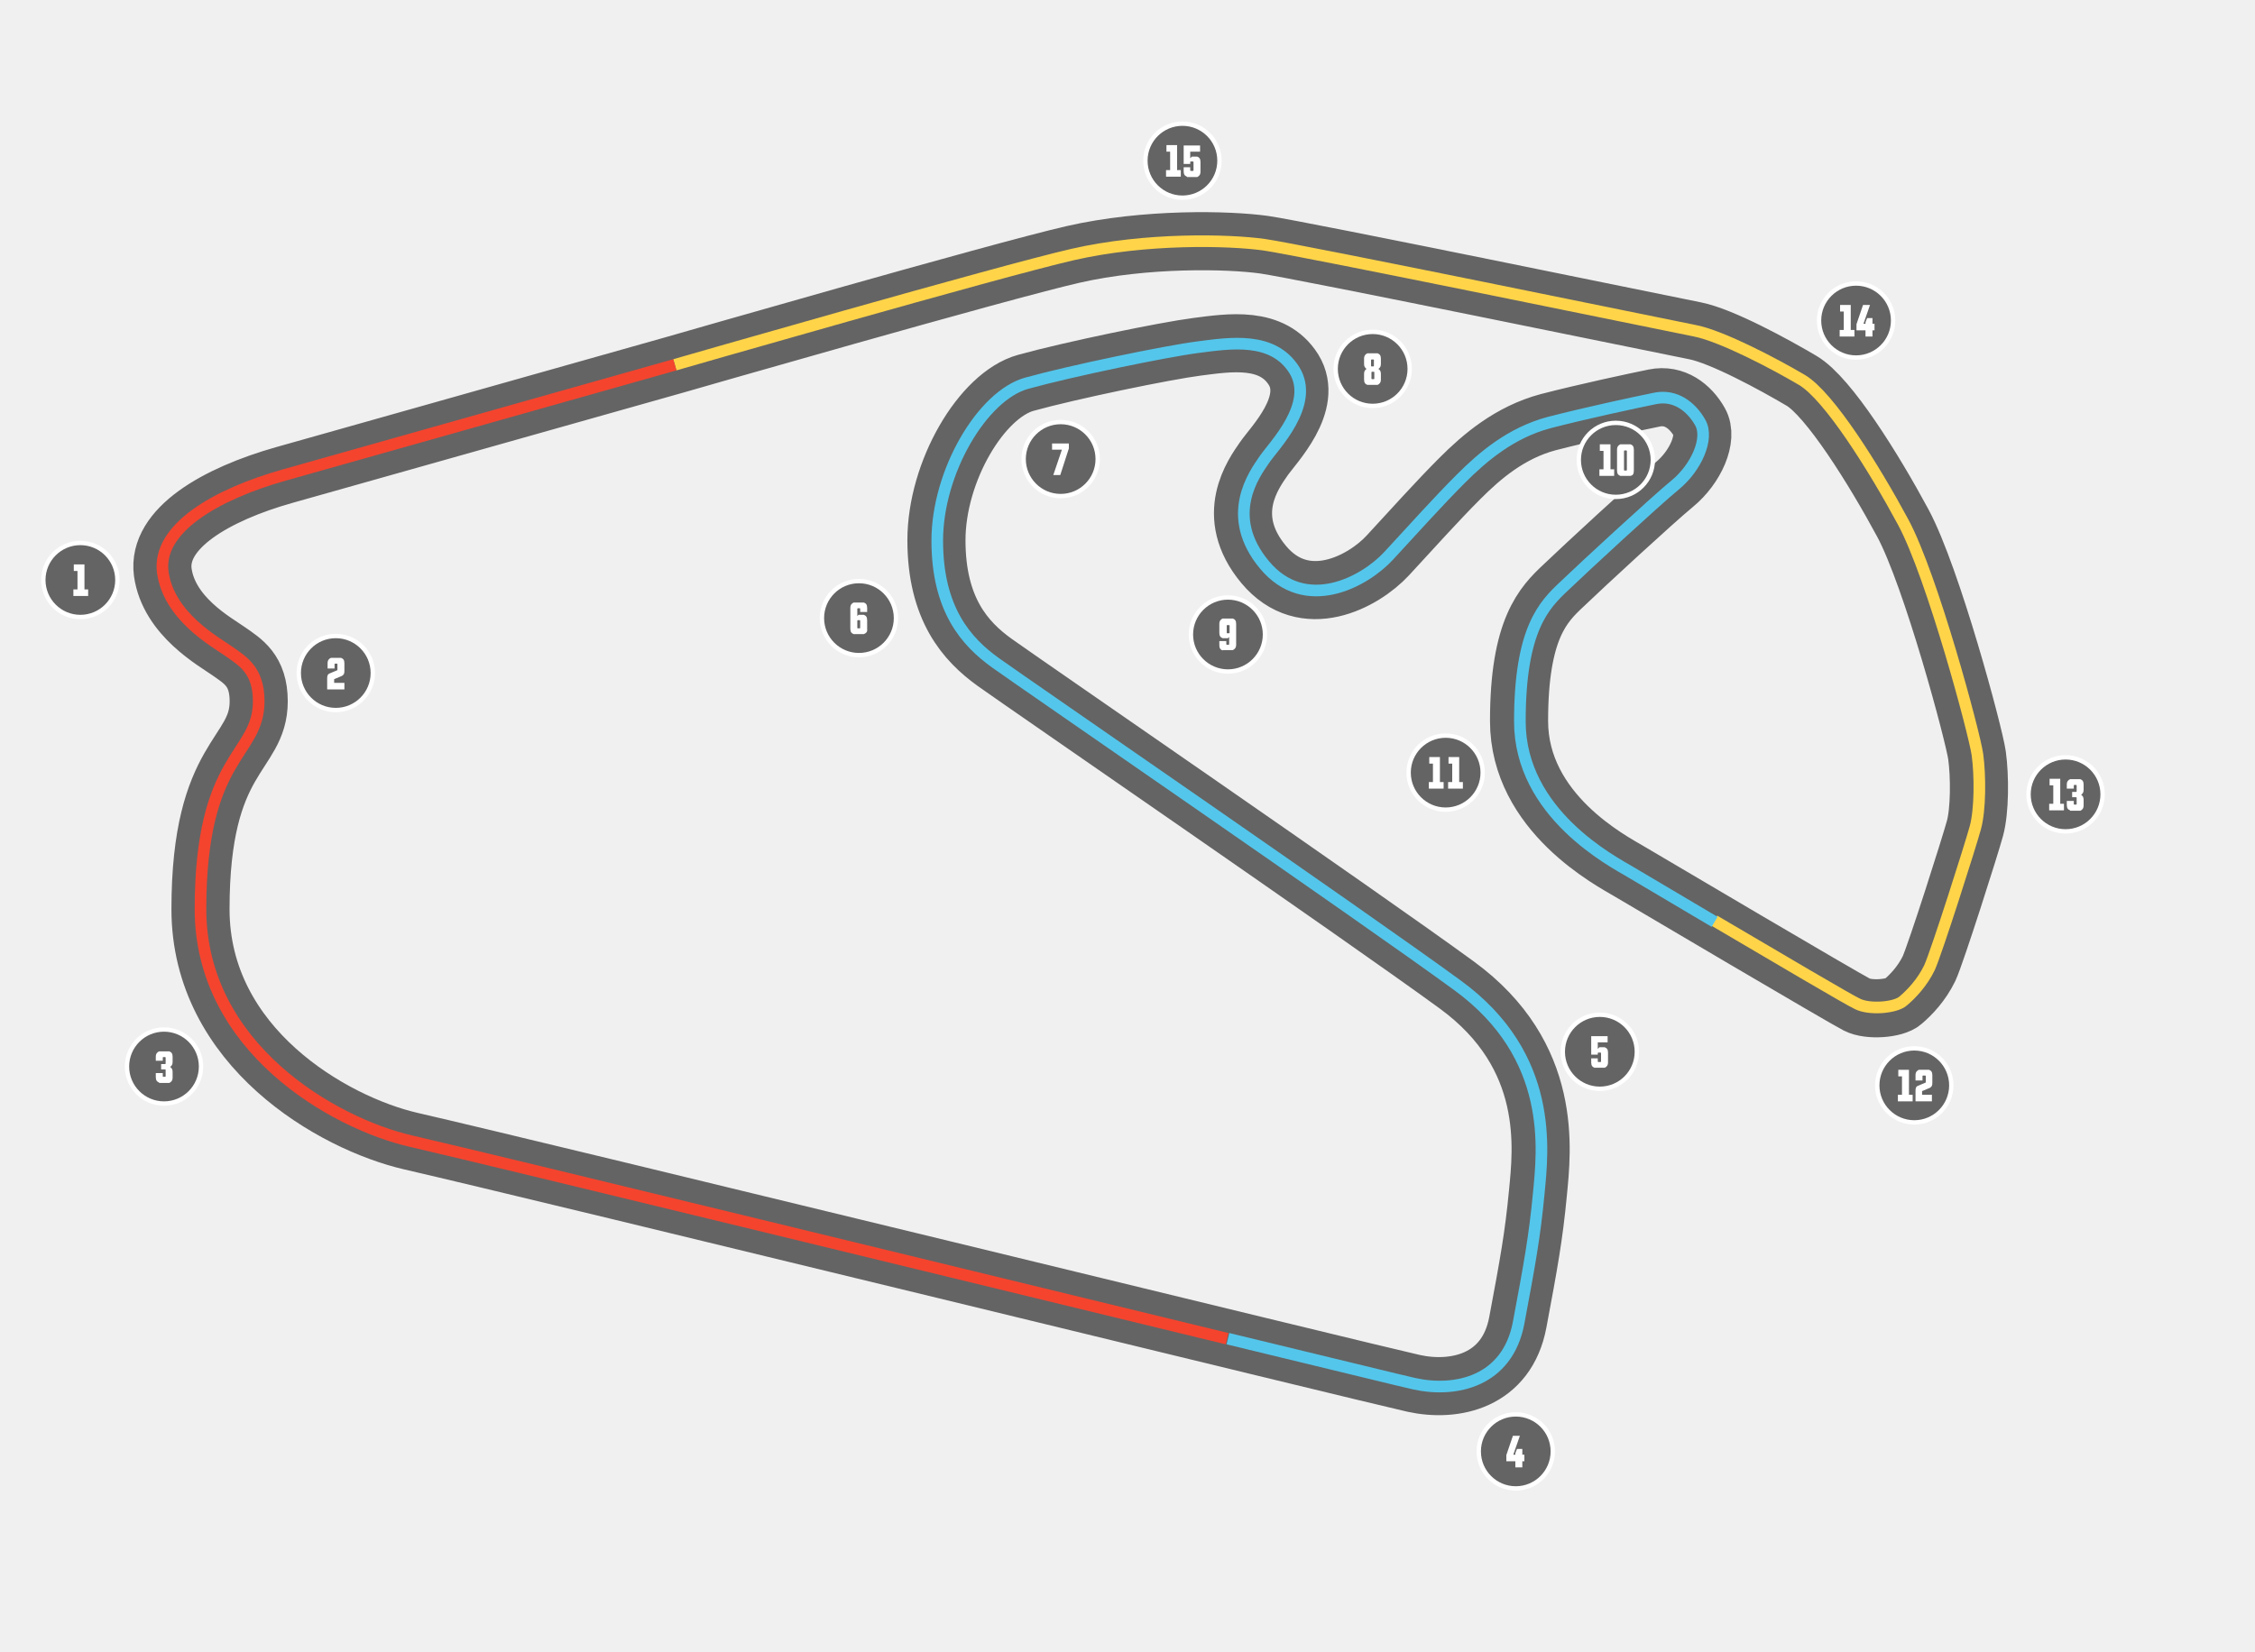
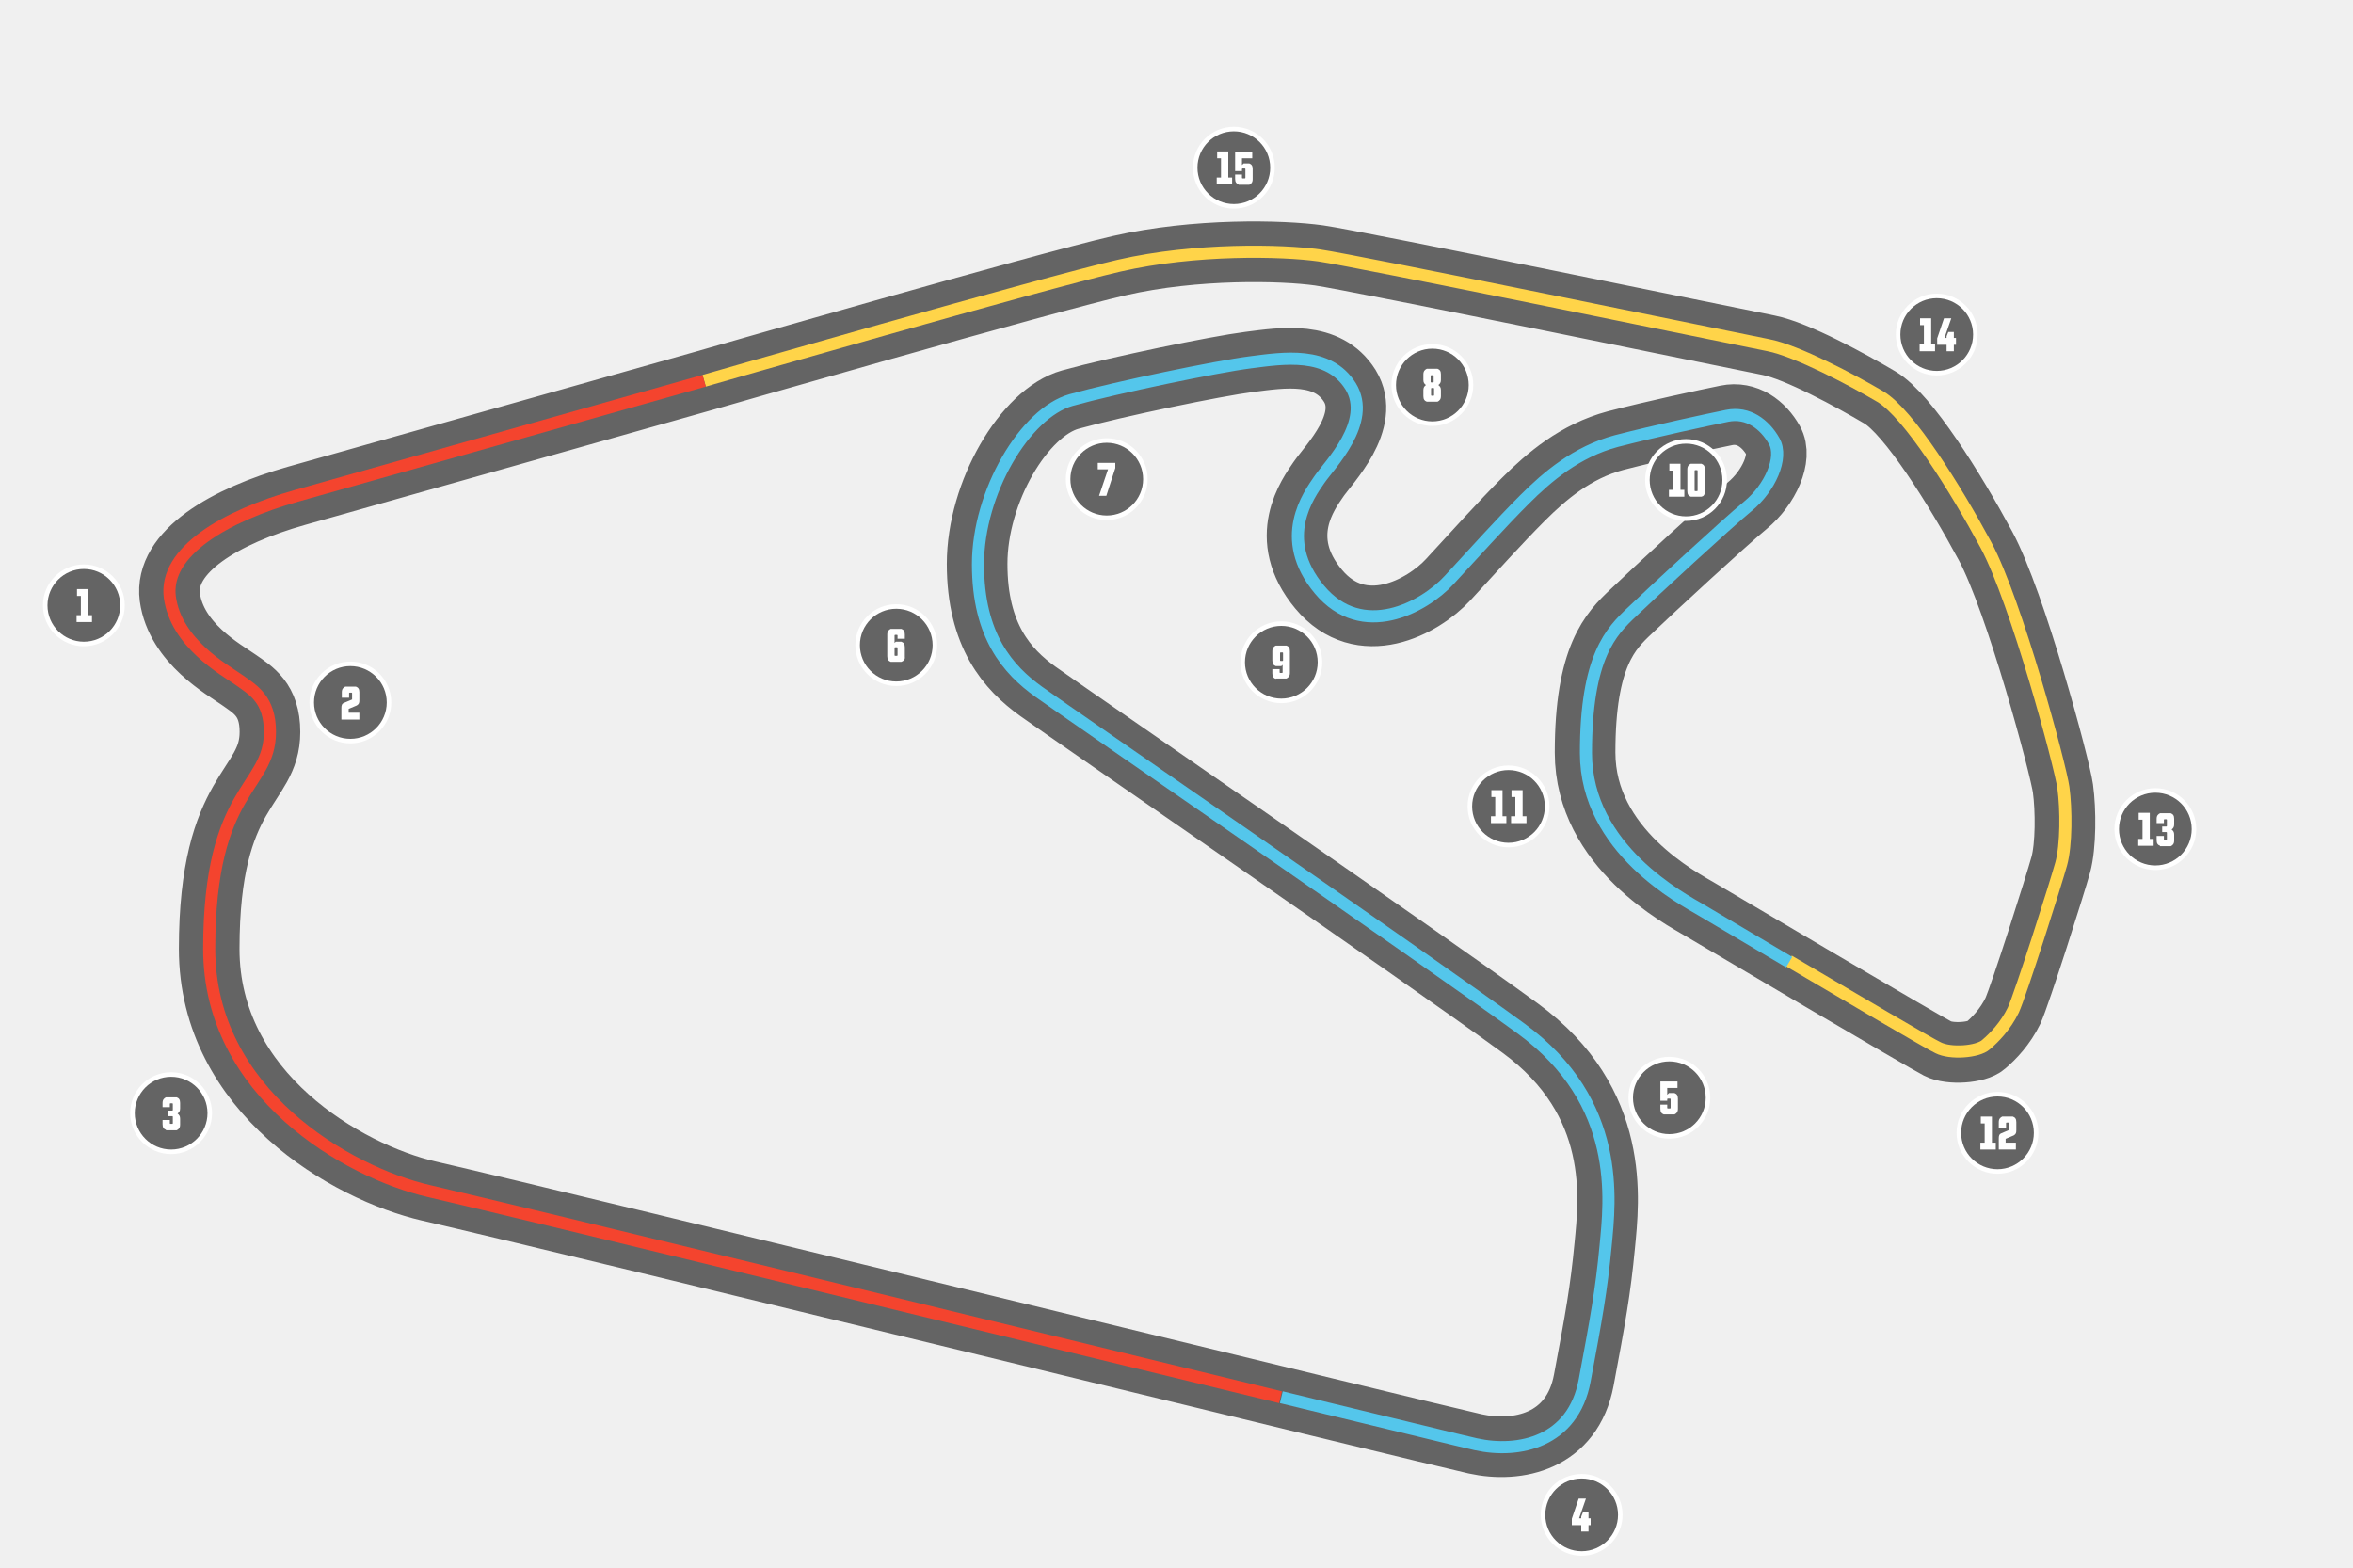
- <svg xmlns="http://www.w3.org/2000/svg" version="1.1" x="0px" y="0px" viewBox="0 0 550 403" style="enable-background:new 0 0 550 443.7;" xml:space="preserve">
+ <svg xmlns="http://www.w3.org/2000/svg" version="1.1" x="0px" y="0px" viewBox="0.0 0.0 550.0 366.5" style="enable-background:new 0 0 550 443.7;" xml:space="preserve">
  <style type="text/css">
	.st0{fill:none;stroke:#646464;stroke-width:14.173;stroke-miterlimit:10;}
	.st1{fill:none;stroke:#FFD449;stroke-width:2.835;stroke-miterlimit:10;}
	.st2{fill:none;stroke:#54C6EB;stroke-width:2.835;stroke-miterlimit:10;}
	.st3{fill:none;stroke:#F4442E;stroke-width:2.835;stroke-miterlimit:10;}
	.st4{fill:none;stroke:#FFFFFF;stroke-width:2.126;}
	.st5{fill:#646464;}
	.st6{fill:#FFFFFF;}
	.st7{fill:#09BC8A;}
	.st8{fill:none;stroke:#646464;stroke-width:2.835;stroke-miterlimit:10;}
	.st9{fill:none;stroke:#09BC8A;stroke-width:2.21;stroke-miterlimit:10;}
	.st10{fill:none;stroke:#09BC8A;stroke-width:1.984;stroke-miterlimit:10;}
	.st11{fill:#FF3380;}
	.st12{fill:none;stroke:#FF3380;stroke-width:1.984;stroke-miterlimit:10;}
	.st13{fill:none;stroke:#646464;stroke-width:0.709;stroke-miterlimit:10;}
	.st14{fill:none;stroke:#F4442E;stroke-width:5.669;stroke-miterlimit:10;}
	.st15{fill:none;stroke:#54C6EB;stroke-width:5.669;stroke-miterlimit:10;}
	.st16{fill:none;stroke:#FFD449;stroke-width:5.669;stroke-miterlimit:10;}
	.st17{fill:none;stroke:#09BC8A;stroke-width:2.835;stroke-miterlimit:10;}
	.st18{clip-path:url(#SVGID_00000167395908987059232970000000229543804225665710_);}
	.st19{fill:#F4442E;}
	.st20{fill:#54C6EB;}
	.st21{fill:#FFD449;}
</style>
  <g id="コース">
    <path class="st0" d="M164.6,89c-20.8,5.9-78.7,22.2-95.3,26.9s-31,13-29.6,23.7c1.5,10.8,12.7,16.9,16.1,19.3   c3.4,2.4,7.3,4.6,7.3,12.2c0,13.4-14.2,12.8-14.2,50.7c0,33.7,32.3,52.2,51.3,56.6c31.8,7.3,234.6,56.9,244.6,59.1   c10,2.2,22.7-0.5,25.4-14.9c2.7-14.4,3.9-21,4.9-31.5c1-10.5,3.9-33.5-19.8-50.8s-105.6-73.6-112.7-78.7   c-7.1-5.1-14.2-13-14.2-29.8s11-35.4,21.8-38.4s34-7.8,41.8-8.8s18.3-2.7,23.5,5.6c5.1,8.3-4.9,18.3-7.3,21.8s-10,13.7,0,25.7   s24.4,4.2,30.3-2.2s12.2-13.4,17.6-18.8s12.2-11.2,21.5-13.7c9.3-2.4,21-4.9,25.9-5.9c4.9-1,8.8,2,11,5.9s-1,11-6.1,15.2   c-5.1,4.2-22.2,20-27.1,24.7c-4.9,4.6-10.8,10.5-10.8,33s22.7,34.2,26.9,36.7s52.5,31,55.5,32.5c2.9,1.5,9.3,1,11.2-0.7   c2-1.7,4.6-4.4,6.4-8.1c1.7-3.7,10-29.8,11.2-34.2s1.2-12.7,0.5-17.8c-0.7-5.1-11-43.5-18.1-56.7s-18.1-30.8-24.7-34.7   S420,82,413.4,80.7s-96.5-19.8-105.1-21c-8.6-1.2-28.8-1.7-46.7,2.4S164.6,89,164.6,89z" />
  </g>
  <g id="セクター">
    <path class="st1" d="M418.1,224.6c15.1,8.9,33.1,19.5,34.9,20.3c2.9,1.5,9.3,1,11.2-0.7c2-1.7,4.6-4.4,6.4-8.1   c1.7-3.7,10-29.8,11.2-34.2s1.2-12.7,0.5-17.8c-0.7-5.1-11-43.5-18.1-56.7s-18.1-30.8-24.7-34.7S420,82,413.4,80.7   s-96.5-19.8-105.1-21c-8.6-1.2-28.8-1.7-46.7,2.4s-97,26.9-97,26.9" />
    <path class="st2" d="M299.5,326.6c24.9,6,42.7,10.4,45.5,11c10,2.2,22.7-0.5,25.4-14.9c2.7-14.4,3.9-21,4.9-31.5   c1-10.5,3.9-33.5-19.8-50.8s-105.6-73.6-112.7-78.7c-7.1-5.1-14.2-13-14.2-29.8s11-35.4,21.8-38.4s34-7.8,41.8-8.8   s18.3-2.7,23.5,5.6c5.1,8.3-4.9,18.3-7.3,21.8s-10,13.7,0,25.7s24.4,4.2,30.3-2.2s12.2-13.4,17.6-18.8s12.2-11.2,21.5-13.7   c9.3-2.4,21-4.9,25.9-5.9c4.9-1,8.8,2,11,5.9s-1,11-6.1,15.2c-5.1,4.2-22.2,20-27.1,24.7c-4.9,4.6-10.8,10.5-10.8,33   s22.7,34.2,26.9,36.7c1.7,1,10.5,6.2,20.6,12.2" />
    <path class="st3" d="M164.6,89c-20.8,5.9-78.7,22.2-95.3,26.9s-31,13-29.6,23.7c1.5,10.8,12.7,16.9,16.1,19.3   c3.4,2.4,7.3,4.6,7.3,12.2c0,13.4-14.2,12.8-14.2,50.7c0,33.7,32.3,52.2,51.3,56.6c22.9,5.3,134.7,32.6,199.1,48.2" />
  </g>
  <g id="コーナー番号">
    <g>
      <g>
        <circle class="st4" cx="19.6" cy="141.5" r="8.5" />
        <circle class="st5" cx="19.6" cy="141.5" r="8.5" />
      </g>
      <g>
        <path class="st6" d="M17.9,145.4v-1.6h1v-4.5H18v-1.6h2.6v6.1h0.9v1.6H17.9z" />
      </g>
    </g>
    <g>
      <g>
        <circle class="st4" cx="81.9" cy="164.2" r="8.5" />
        <circle class="st5" cx="81.9" cy="164.2" r="8.5" />
      </g>
      <g>
        <path class="st6" d="M79.8,168.1v-2.6c0-0.6,0.1-1,0.6-1.2l1.9-0.8V162l-0.1-0.1h-0.5l-0.1,0.1v1.1h-1.7v-1.3     c0-0.8,0.4-1.1,0.8-1.3h2.5c0.5,0.2,0.8,0.5,0.8,1.3v1.9c0,0.6-0.1,0.9-0.6,1.2l-1.9,0.8v0.9H84v1.6H79.8z" />
      </g>
    </g>
    <g>
      <g>
        <circle class="st4" cx="40" cy="260.2" r="8.5" />
        <circle class="st5" cx="40" cy="260.2" r="8.5" />
      </g>
      <g>
        <path class="st6" d="M38.8,264.1c-0.5-0.2-0.8-0.5-0.8-1.3v-1h1.7v0.8l0.1,0.1h0.5l0.1-0.1V261l-0.1-0.1h-1v-1.3h1l0.1-0.1v-1.5     l-0.1-0.1h-0.5l-0.1,0.1v0.8h-1.7v-1c0-0.8,0.4-1.1,0.8-1.3h2.5c0.5,0.2,0.8,0.5,0.8,1.3v1.3c0,0.6-0.2,0.9-0.6,1.2     c0.4,0.3,0.6,0.6,0.6,1.2v1.4c0,0.8-0.4,1.1-0.8,1.3H38.8z" />
      </g>
    </g>
    <g>
      <g>
        <circle class="st4" cx="369.7" cy="354.1" r="8.5" />
        <circle class="st5" cx="369.7" cy="354.1" r="8.5" />
      </g>
      <g>
        <path class="st6" d="M371.3,356.5v1.5h-1.7v-1.5h-2.2V355l1.6-4.7h1.7l-1.6,4.6h0.5v-0.4l0.4-1h1.3v1.4h0.5v1.6H371.3z" />
      </g>
    </g>
    <g>
      <g>
        <circle class="st4" cx="390.2" cy="256.6" r="8.5" />
        <circle class="st5" cx="390.2" cy="256.6" r="8.5" />
      </g>
      <g>
        <path class="st6" d="M388.9,260.5c-0.5-0.2-0.8-0.5-0.8-1.3v-1h1.6v0.8l0.1,0.1h0.6l0.1-0.1v-2.1l-0.1-0.1h-0.6l-0.1,0.1v0.4     h-1.6v-4.5h4v1.5h-2.4v1.6l0.4-0.4h1.3c0.5,0.2,0.8,0.5,0.8,1.3v2.4c0,0.8-0.4,1.1-0.8,1.3H388.9z" />
      </g>
    </g>
    <g>
      <g>
        <circle class="st4" cx="209.5" cy="150.8" r="8.5" />
        <circle class="st5" cx="209.5" cy="150.8" r="8.5" />
      </g>
      <g>
        <path class="st6" d="M210.7,154.7h-2.5c-0.5-0.2-0.8-0.5-0.8-1.3v-5.1c0-0.8,0.4-1.1,0.8-1.3h2.5c0.5,0.2,0.8,0.5,0.8,1.3v1h-1.7     v-0.8l-0.1-0.1h-0.5l-0.1,0.1v1.8l0.3-0.3h1.3c0.5,0.2,0.8,0.5,0.8,1.3v2.2C211.6,154.2,211.2,154.5,210.7,154.7z M209.7,153.3     l0.1-0.1v-1.8l-0.1-0.1h-0.5l-0.1,0.1v1.8l0.1,0.1H209.7z" />
      </g>
    </g>
    <g>
      <g>
        <circle class="st4" cx="258.7" cy="112" r="8.5" />
        <circle class="st5" cx="258.7" cy="112" r="8.5" />
      </g>
      <g>
        <path class="st6" d="M256.9,115.9l2.1-6.2h-2.4v-1.5h4.1v1.2l-2.1,6.5H256.9z" />
      </g>
    </g>
    <g>
      <g>
        <circle class="st4" cx="334.8" cy="90" r="8.5" />
        <circle class="st5" cx="334.8" cy="90" r="8.5" />
      </g>
      <g>
        <path class="st6" d="M333.5,93.9c-0.5-0.2-0.8-0.5-0.8-1.3v-1.4c0-0.6,0.2-0.9,0.6-1.2c-0.4-0.3-0.6-0.6-0.6-1.2v-1.3     c0-0.8,0.4-1.1,0.8-1.3h2.5c0.5,0.2,0.8,0.5,0.8,1.3v1.3c0,0.6-0.2,0.9-0.6,1.2c0.4,0.3,0.6,0.6,0.6,1.2v1.4     c0,0.8-0.4,1.1-0.8,1.3H333.5z M334.4,89.3l0.1,0.1h0.5l0.1-0.1v-1.5l-0.1-0.1h-0.5l-0.1,0.1V89.3z M335.2,92.4v-1.6l-0.1-0.1     h-0.5l-0.1,0.1v1.6l0.1,0.1h0.5L335.2,92.4z" />
      </g>
    </g>
    <g>
      <g>
        <circle class="st4" cx="299.5" cy="154.8" r="8.5" />
        <circle class="st5" cx="299.5" cy="154.8" r="8.5" />
      </g>
      <g>
        <path class="st6" d="M298.2,158.7c-0.5-0.2-0.8-0.5-0.8-1.3v-1h1.7v0.8l0.1,0.1h0.5l0.1-0.1v-1.8l-0.3,0.3h-1.3     c-0.5-0.2-0.8-0.5-0.8-1.3v-2.2c0-0.8,0.4-1.1,0.8-1.3h2.5c0.5,0.2,0.8,0.5,0.8,1.3v5.1c0,0.8-0.4,1.1-0.8,1.3H298.2z      M299.9,154.4v-1.8l-0.1-0.1h-0.5l-0.1,0.1v1.8l0.1,0.1h0.5L299.9,154.4z" />
      </g>
    </g>
    <g>
      <g>
        <circle class="st4" cx="466.9" cy="264.8" r="8.5" />
        <circle class="st5" cx="466.9" cy="264.8" r="8.5" />
      </g>
      <g>
        <path class="st6" d="M462.9,268.7v-1.6h1v-4.5H463V261h2.6v6.1h0.9v1.6H462.9z" />
        <path class="st6" d="M467.2,268.7v-2.6c0-0.6,0.1-1,0.6-1.2l1.9-0.8v-1.6l-0.1-0.1H469l-0.1,0.1v1.1h-1.7v-1.3     c0-0.8,0.4-1.1,0.8-1.3h2.5c0.5,0.2,0.8,0.5,0.8,1.3v1.9c0,0.6-0.1,0.9-0.6,1.2l-1.9,0.8v0.9h2.4v1.6H467.2z" />
      </g>
    </g>
    <g>
      <g>
        <circle class="st4" cx="503.8" cy="193.8" r="8.5" />
        <circle class="st5" cx="503.8" cy="193.8" r="8.5" />
      </g>
      <g>
        <path class="st6" d="M499.8,197.7v-1.6h1v-4.5h-0.9V190h2.6v6.1h0.9v1.6H499.8z" />
        <path class="st6" d="M504.9,197.7c-0.5-0.2-0.8-0.5-0.8-1.3v-1h1.7v0.8l0.1,0.1h0.5l0.1-0.1v-1.6l-0.1-0.1h-1v-1.3h1l0.1-0.1     v-1.5l-0.1-0.1h-0.5l-0.1,0.1v0.8h-1.7v-1c0-0.8,0.4-1.1,0.8-1.3h2.5c0.5,0.2,0.8,0.5,0.8,1.3v1.3c0,0.6-0.2,0.9-0.6,1.2     c0.4,0.3,0.6,0.6,0.6,1.2v1.4c0,0.8-0.4,1.1-0.8,1.3H504.9z" />
      </g>
    </g>
    <g>
      <g>
        <circle class="st4" cx="452.7" cy="78.2" r="8.5" />
        <circle class="st5" cx="452.7" cy="78.2" r="8.5" />
      </g>
      <g>
        <path class="st6" d="M448.7,82.1v-1.6h1V76h-0.9v-1.6h2.6v6.1h0.9v1.6H448.7z" />
        <path class="st6" d="M456.7,80.6v1.5H455v-1.5h-2.2v-1.5l1.6-4.7h1.7l-1.6,4.6h0.5v-0.4l0.4-1h1.3V79h0.5v1.6H456.7z" />
      </g>
    </g>
    <g>
      <g>
        <circle class="st4" cx="288.4" cy="39.2" r="8.5" />
        <circle class="st5" cx="288.4" cy="39.2" r="8.5" />
      </g>
      <g>
        <path class="st6" d="M284.4,43.1v-1.6h1V37h-0.9v-1.6h2.6v6.1h0.9v1.6H284.4z" />
        <path class="st6" d="M289.5,43.1c-0.5-0.2-0.8-0.5-0.8-1.3v-1h1.6v0.8l0.1,0.1h0.6l0.1-0.1v-2.1l-0.1-0.1h-0.6l-0.1,0.1V40h-1.6     v-4.5h4v1.5h-2.4v1.6l0.4-0.4h1.3c0.5,0.2,0.8,0.5,0.8,1.3v2.4c0,0.8-0.4,1.1-0.8,1.3H289.5z" />
      </g>
    </g>
    <g>
      <g>
        <circle class="st4" cx="394.1" cy="112.2" r="8.5" />
        <circle class="st5" cx="394.1" cy="112.2" r="8.5" />
      </g>
      <g>
        <path class="st6" d="M390.1,116.1v-1.6h1v-4.5h-0.9v-1.6h2.6v6.1h0.9v1.6H390.1z" />
        <path class="st6" d="M397.7,116.1h-2.5c-0.5-0.2-0.8-0.5-0.8-1.3v-5.1c0-0.8,0.4-1.1,0.8-1.3h2.5c0.5,0.2,0.8,0.5,0.8,1.3v5.1     C398.5,115.7,398.2,116,397.7,116.1z M396.8,110l-0.1-0.1h-0.5l-0.1,0.1v4.7l0.1,0.1h0.5l0.1-0.1V110z" />
      </g>
    </g>
    <g>
      <g>
        <circle class="st4" cx="352.6" cy="188.5" r="8.5" />
        <circle class="st5" cx="352.6" cy="188.5" r="8.5" />
      </g>
      <g>
        <path class="st6" d="M348.5,192.4v-1.6h1v-4.5h-0.9v-1.6h2.6v6.1h0.9v1.6H348.5z" />
        <path class="st6" d="M353.2,192.4v-1.6h1v-4.5h-0.9v-1.6h2.6v6.1h0.9v1.6H353.2z" />
      </g>
    </g>
  </g>
</svg>
